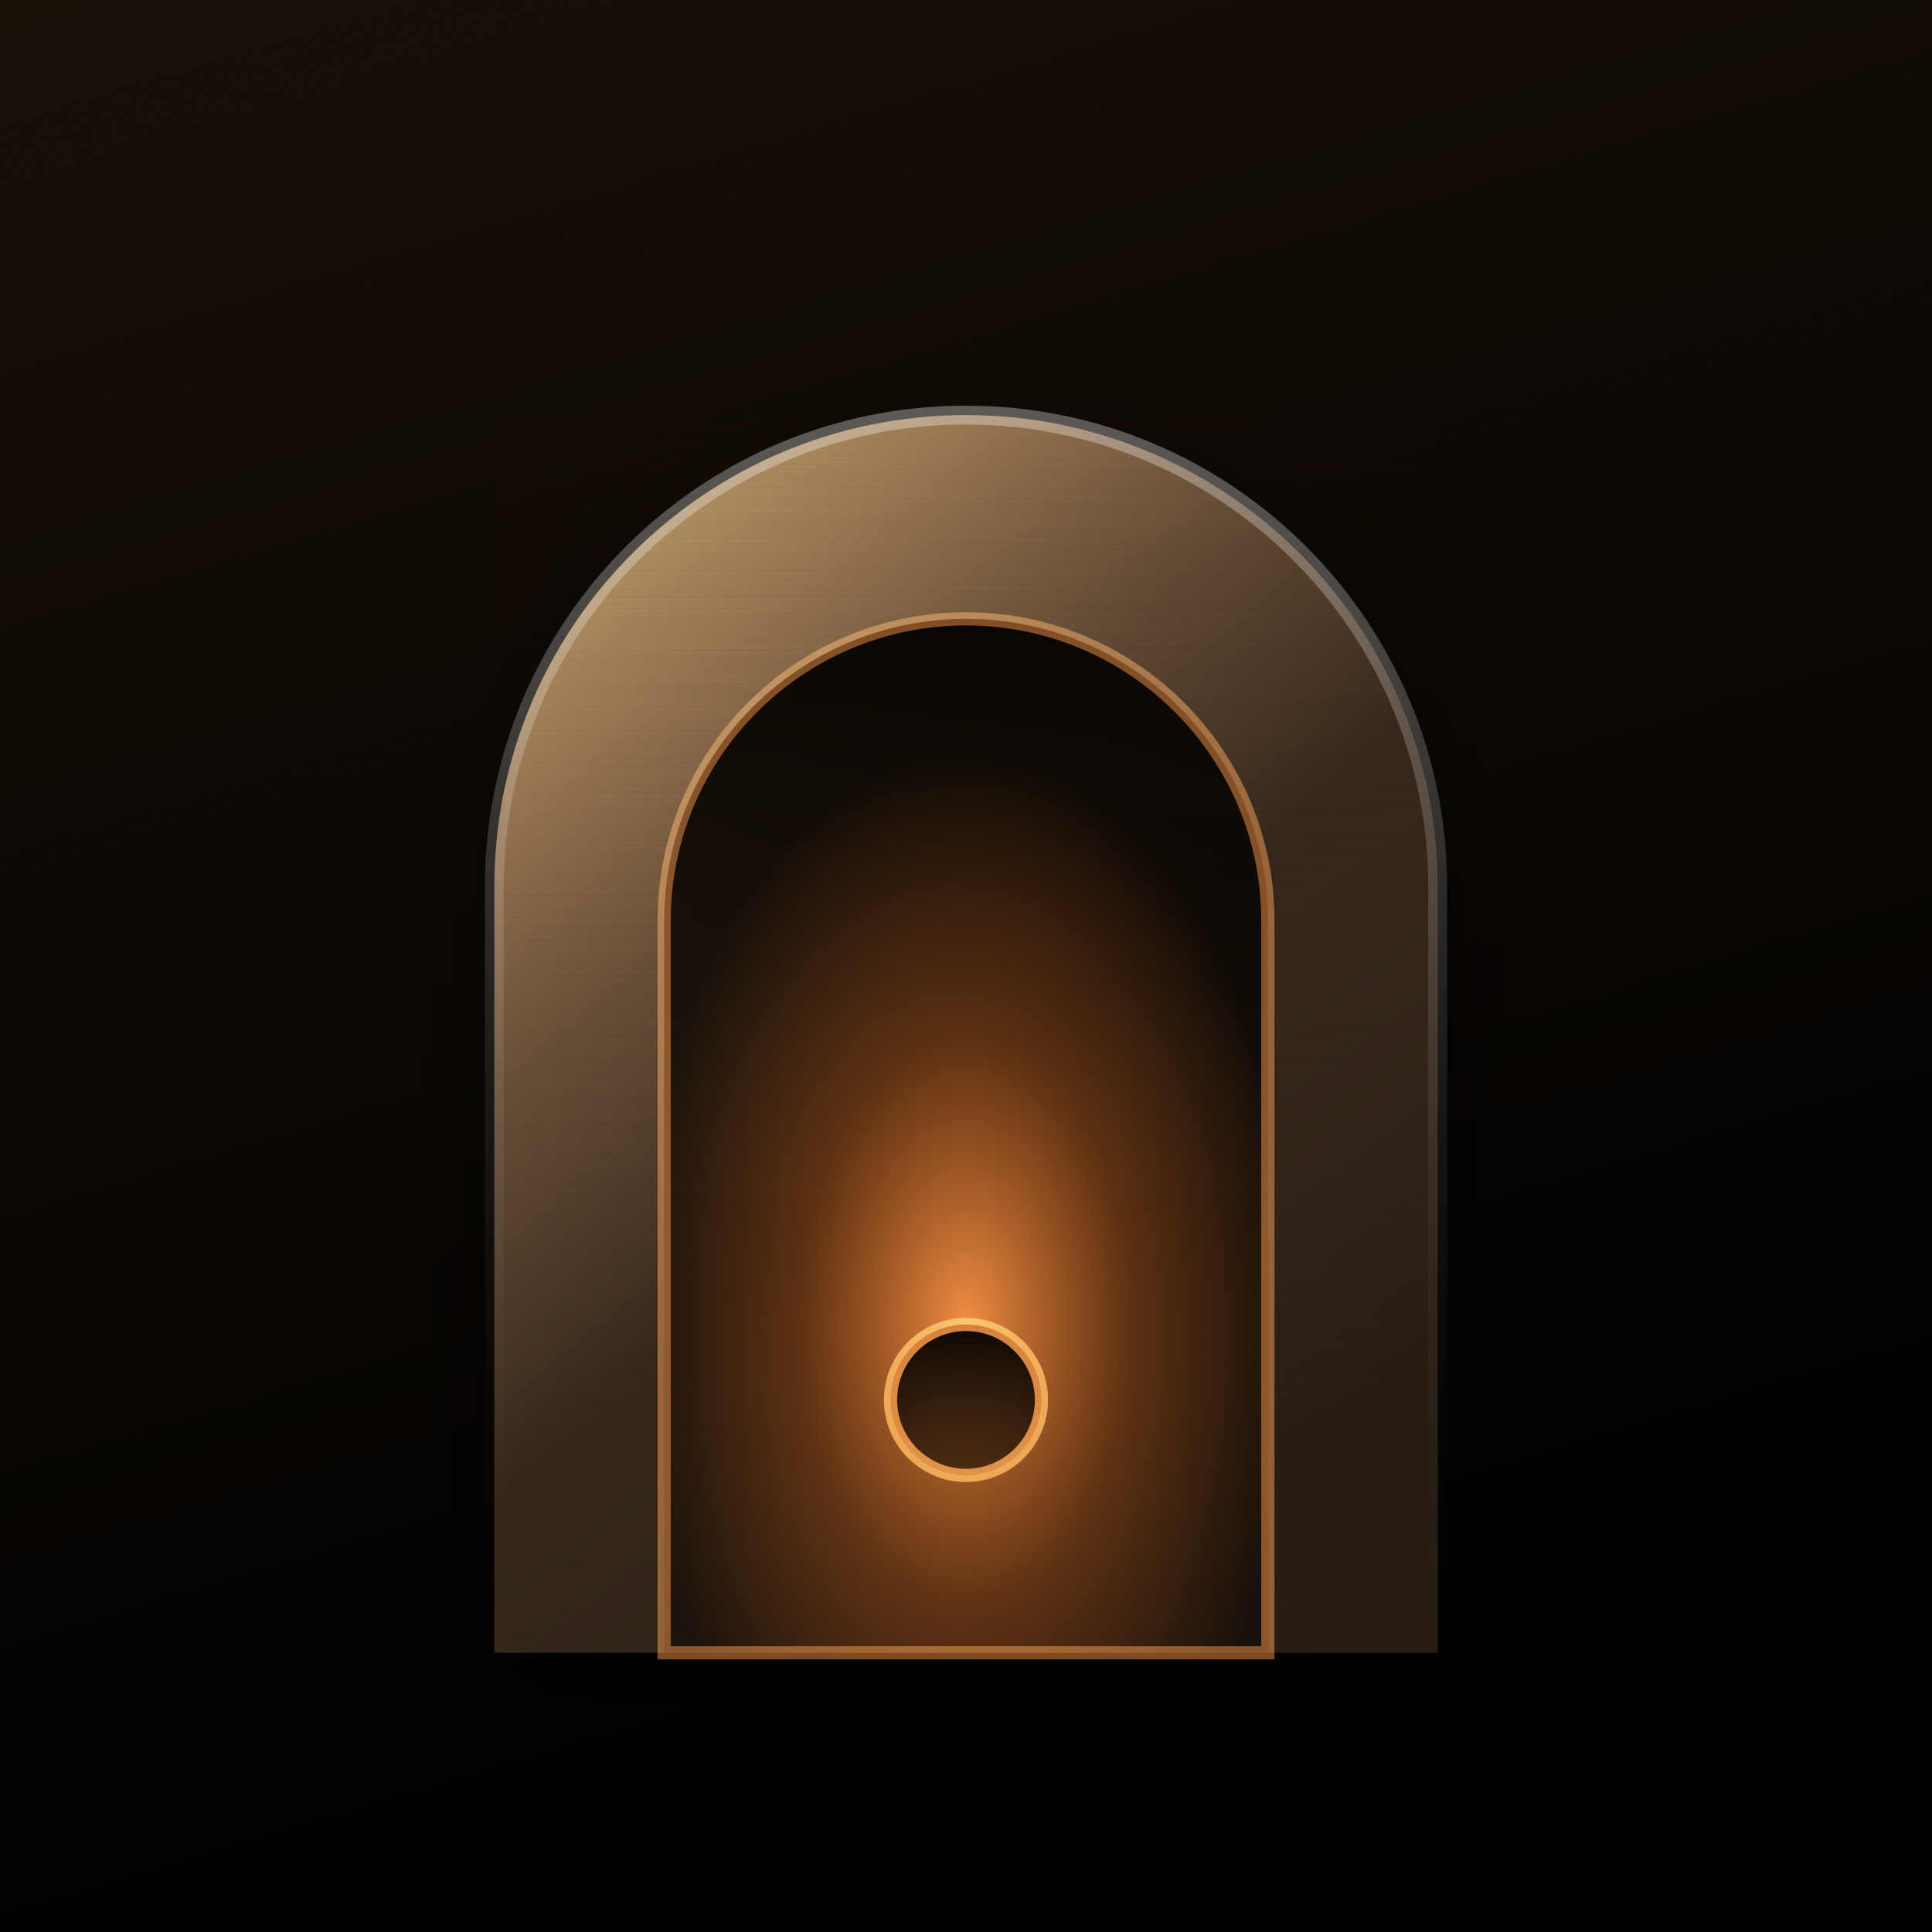
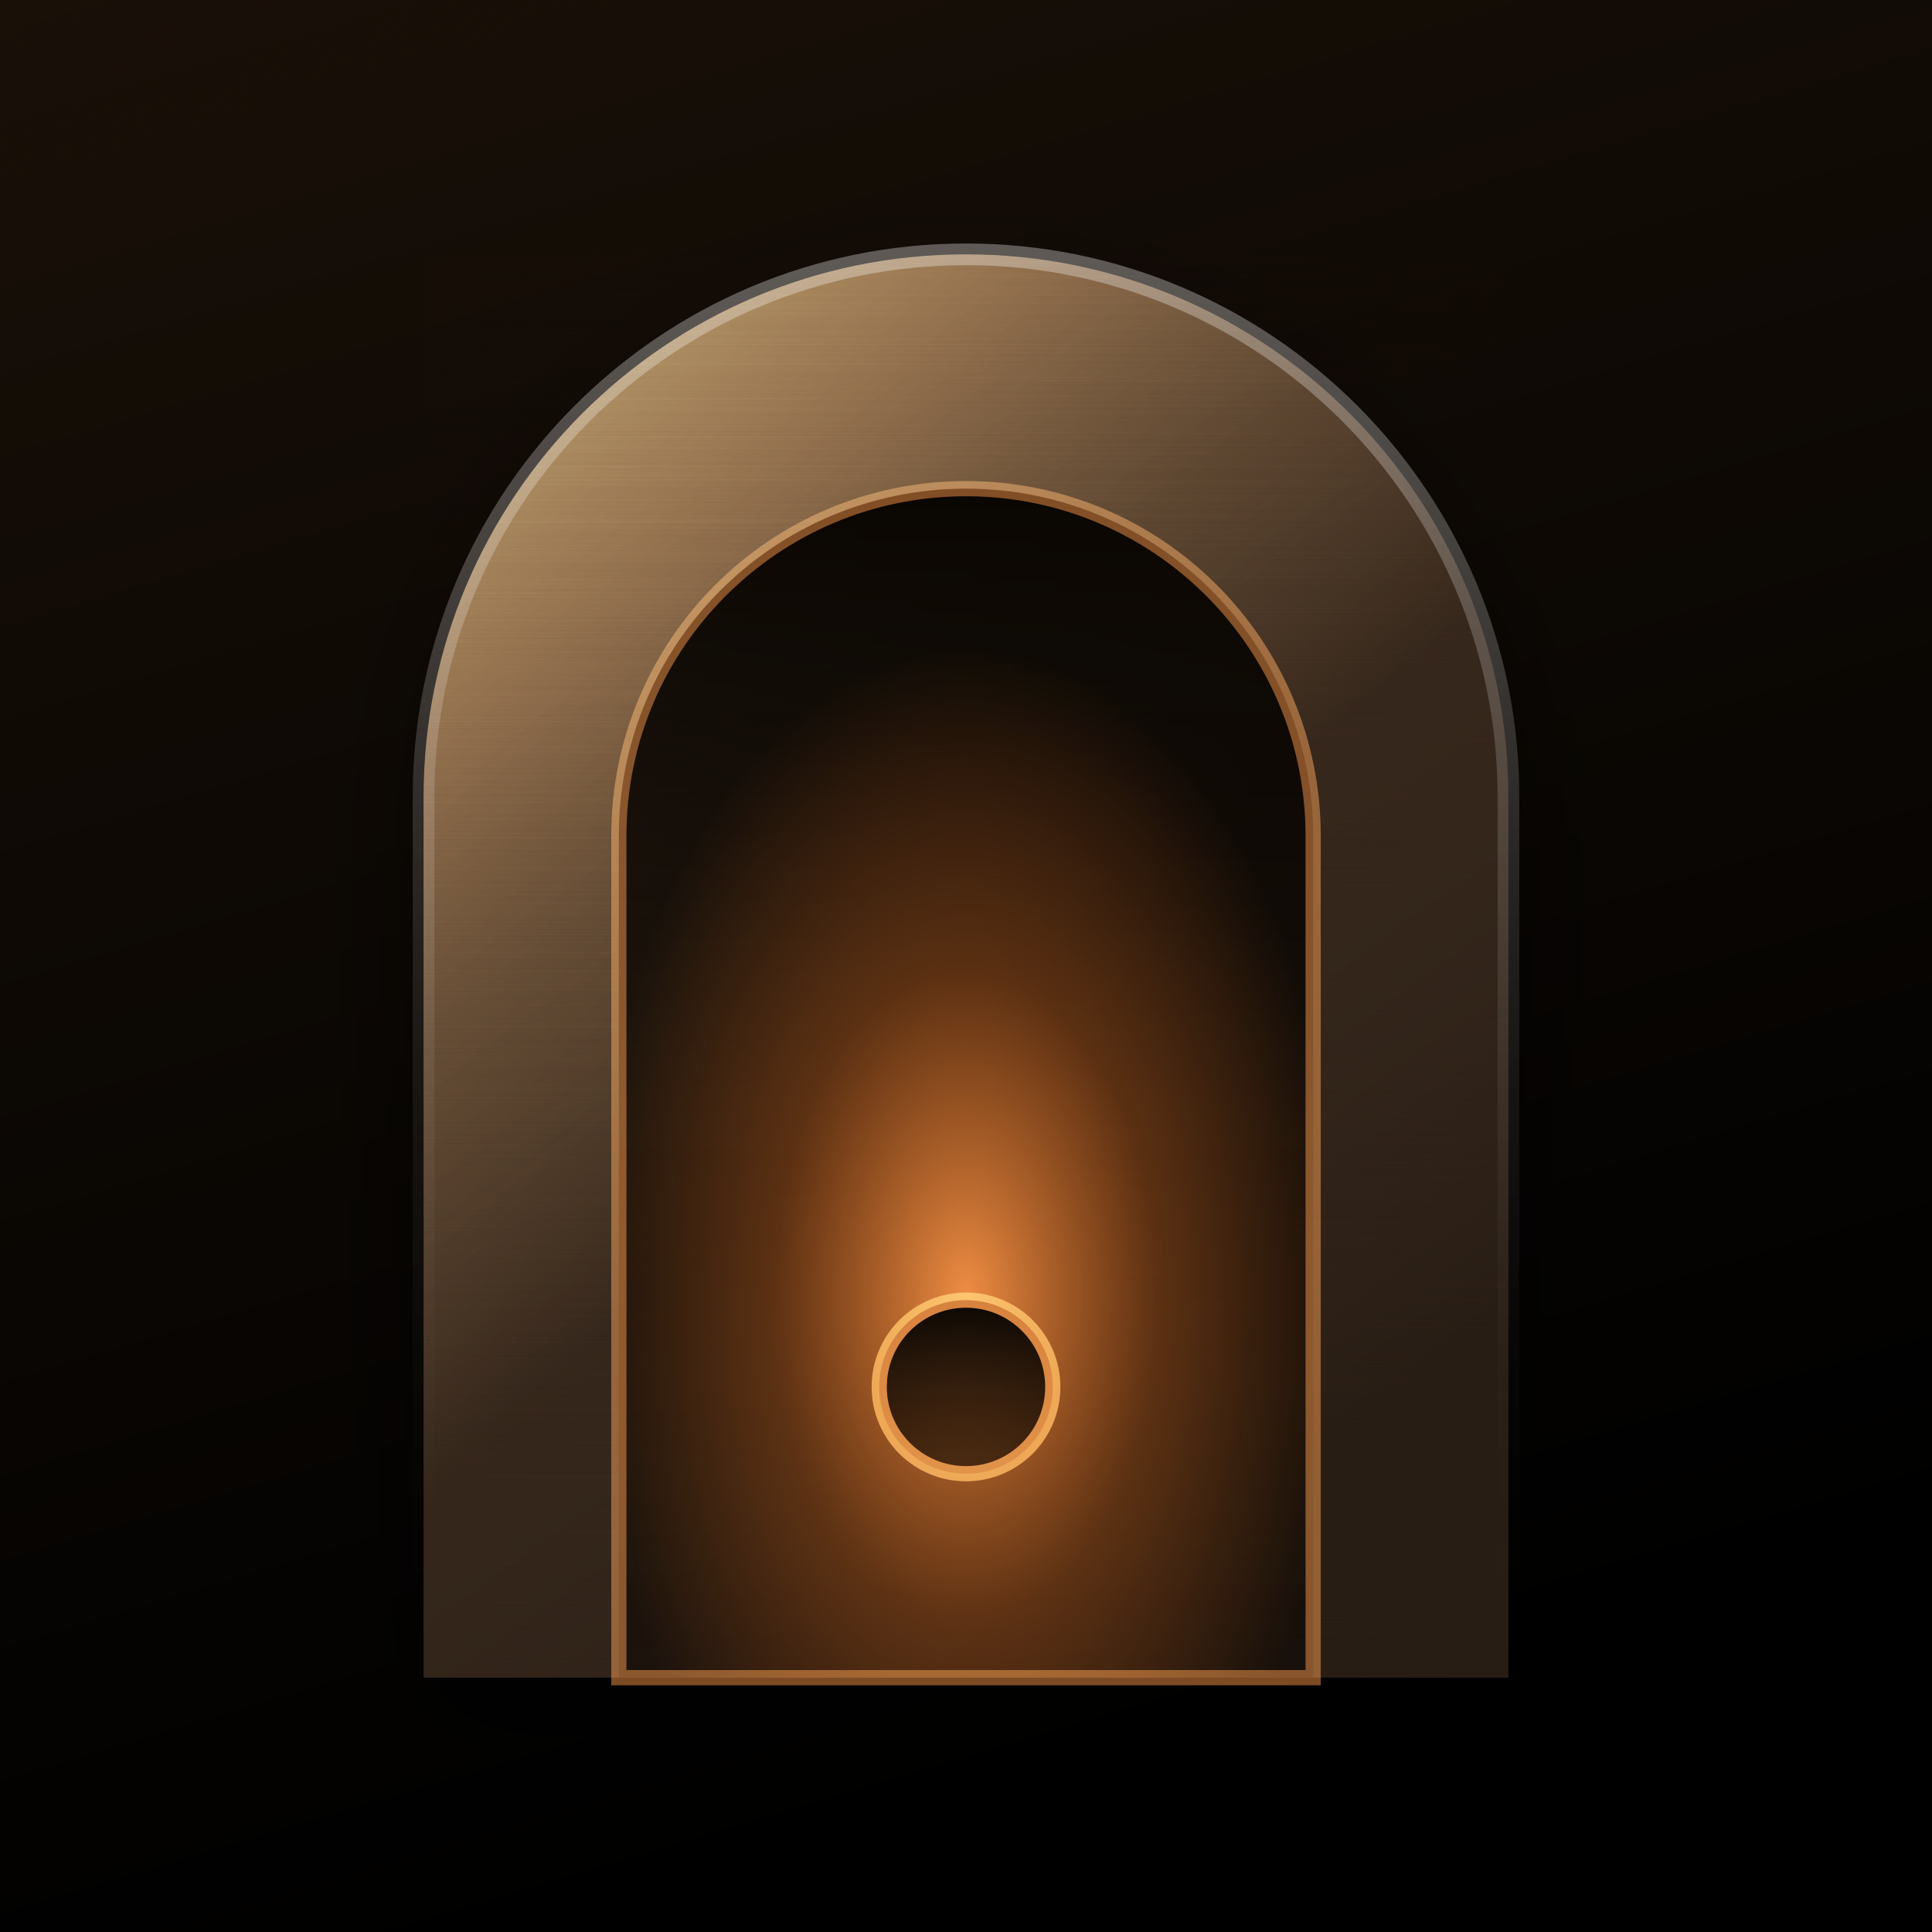
<svg xmlns="http://www.w3.org/2000/svg" viewBox="0 0 1024 1024" width="1024" height="1024">
  <defs>
    <linearGradient id="f-plain-dark-1024" x1="0" y1="0" x2="0.3" y2="1">
      <stop offset="0" stop-color="#191008" />
      <stop offset="1" stop-color="#000000" />
    </linearGradient>
    <linearGradient id="p-plain-dark-1024" x1="0.08" y1="0" x2="0.72" y2="1">
      <stop offset="0" stop-color="#A8825A" />
      <stop offset="0.58" stop-color="#33251A" />
      <stop offset="1" stop-color="#33251A" />
    </linearGradient>
    <linearGradient id="e-plain-dark-1024" x1="0" y1="0" x2="0" y2="1">
      <stop offset="0" stop-color="rgba(255,255,255,.32)" />
      <stop offset="0.5" stop-color="rgba(255,255,255,.10)" />
      <stop offset="1" stop-color="rgba(0,0,0,0)" />
    </linearGradient>
    <linearGradient id="sh-plain-dark-1024" x1="0" y1="0" x2="0.55" y2="1">
      <stop offset="0" stop-color="rgba(255,255,255,.30)" />
      <stop offset="0.42" stop-color="rgba(255,255,255,.03)" />
      <stop offset="1" stop-color="rgba(0,0,0,.24)" />
    </linearGradient>
    <linearGradient id="void-plain-dark-1024" x1="0" y1="0" x2="0" y2="1">
      <stop offset="0" stop-color="#0A0602" />
      <stop offset="1" stop-color="#0A0602" stop-opacity=".55" />
    </linearGradient>
    <linearGradient id="beam-plain-dark-1024" x1="0" y1="0" x2="0" y2="1">
      <stop offset="0" stop-color="#E67326" stop-opacity=".22" />
      <stop offset="0.5" stop-color="#FA9447" stop-opacity=".62" />
      <stop offset="1" stop-color="#FA9447" stop-opacity="1" />
    </linearGradient>
    <radialGradient id="g-plain-dark-1024" cx="0.5" cy="0.68" r="0.55">
      <stop offset="0" stop-color="#FA9447" stop-opacity=".95" />
      <stop offset="0.5" stop-color="#E67326" stop-opacity=".34" />
      <stop offset="1" stop-color="#E67326" stop-opacity="0" />
    </radialGradient>
    <filter id="br-plain-dark-1024" x="0" y="0" width="100%" height="100%">
      <feTurbulence type="fractalNoise" baseFrequency="0.004 1.1" numOctaves="2" seed="3" />
      <feColorMatrix type="saturate" values="0" />
      <feComponentTransfer>
        <feFuncA type="linear" slope="0.16" />
      </feComponentTransfer>
    </filter>
    <filter id="gr-plain-dark-1024" x="0" y="0" width="100%" height="100%">
      <feTurbulence type="fractalNoise" baseFrequency="0.85" numOctaves="3" seed="7" />
      <feColorMatrix type="saturate" values="0" />
      <feComponentTransfer>
        <feFuncA type="linear" slope="0.20" />
      </feComponentTransfer>
    </filter>
    <filter id="bl-plain-dark-1024" x="-40%" y="-40%" width="180%" height="180%">
      <feGaussianBlur stdDeviation="28" />
    </filter>
    <filter id="bls-plain-dark-1024" x="-40%" y="-40%" width="180%" height="180%">
      <feGaussianBlur stdDeviation="11" />
    </filter>
    <clipPath id="cIn-plain-dark-1024">
      <path d="M 352 876 L 352 488 A 160 160 0 0 1 672 488 L 672 876 Z" />
    </clipPath>
  </defs>
  <rect width="1024" height="1024" fill="url(#f-plain-dark-1024)" />
  <rect width="1024" height="1024" filter="url(#gr-plain-dark-1024)" opacity=".45" style="mix-blend-mode:overlay" />
-   <path d="M 262 876 L 262 470 A 250 250 0 0 1 762 470 L 762 876 Z" fill="rgba(0,0,0,.55)" transform="translate(0,24)" filter="url(#bl-plain-dark-1024)" />
-   <path d="M 262 876 L 262 470 A 250 250 0 0 1 762 470 L 762 876 Z" fill="url(#p-plain-dark-1024)" />
-   <path d="M 262 876 L 262 470 A 250 250 0 0 1 762 470 L 762 876 Z" filter="url(#br-plain-dark-1024)" opacity=".75" style="mix-blend-mode:overlay" />
-   <path d="M 262 876 L 262 470 A 250 250 0 0 1 762 470 L 762 876 Z" fill="url(#sh-plain-dark-1024)" style="mix-blend-mode:overlay" />
-   <path d="M 262 876 L 262 470 A 250 250 0 0 1 762 470 L 762 876 Z" fill="none" stroke="url(#e-plain-dark-1024)" stroke-width="10" />
-   <path d="M 352 876 L 352 488 A 160 160 0 0 1 672 488 L 672 876 Z" fill="url(#void-plain-dark-1024)" />
-   <path d="M 352 876 L 352 488 A 160 160 0 0 1 672 488 L 672 876 Z" fill="url(#g-plain-dark-1024)" opacity="1" />
-   <path d="M 352 876 L 352 488 A 160 160 0 0 1 672 488 L 672 876 Z" fill="none" stroke="#FA9447" stroke-width="7" opacity=".5" style="mix-blend-mode:screen" />
-   <circle cx="512" cy="742" r="40" fill="url(#void-plain-dark-1024)" />
-   <circle cx="512" cy="742" r="40" fill="none" stroke="#FA9447" stroke-width="7" opacity=".85" style="mix-blend-mode:screen" />
+   <g transform="translate(512 512) scale(1.15) translate(-512 -548)">
+     <path d="M 262 876 L 262 470 A 250 250 0 0 1 762 470 L 762 876 Z" fill="rgba(0,0,0,.55)" transform="translate(0,24)" filter="url(#bl-plain-dark-1024)" />
+     <path d="M 262 876 L 262 470 A 250 250 0 0 1 762 470 L 762 876 Z" fill="url(#p-plain-dark-1024)" />
+     <path d="M 262 876 L 262 470 A 250 250 0 0 1 762 470 L 762 876 Z" filter="url(#br-plain-dark-1024)" opacity=".75" style="mix-blend-mode:overlay" />
+     <path d="M 262 876 L 262 470 A 250 250 0 0 1 762 470 L 762 876 Z" fill="url(#sh-plain-dark-1024)" style="mix-blend-mode:overlay" />
+     <path d="M 262 876 L 262 470 A 250 250 0 0 1 762 470 L 762 876 Z" fill="none" stroke="url(#e-plain-dark-1024)" stroke-width="10" />
+     <path d="M 352 876 L 352 488 A 160 160 0 0 1 672 488 L 672 876 Z" fill="url(#void-plain-dark-1024)" />
+     <path d="M 352 876 L 352 488 A 160 160 0 0 1 672 488 L 672 876 Z" fill="url(#g-plain-dark-1024)" opacity="1" />
+     <path d="M 352 876 L 352 488 A 160 160 0 0 1 672 488 L 672 876 Z" fill="none" stroke="#FA9447" stroke-width="7" opacity=".5" style="mix-blend-mode:screen" />
+     <circle cx="512" cy="742" r="40" fill="url(#void-plain-dark-1024)" />
+     <circle cx="512" cy="742" r="40" fill="none" stroke="#FA9447" stroke-width="7" opacity=".85" style="mix-blend-mode:screen" />
+   </g>
</svg>
